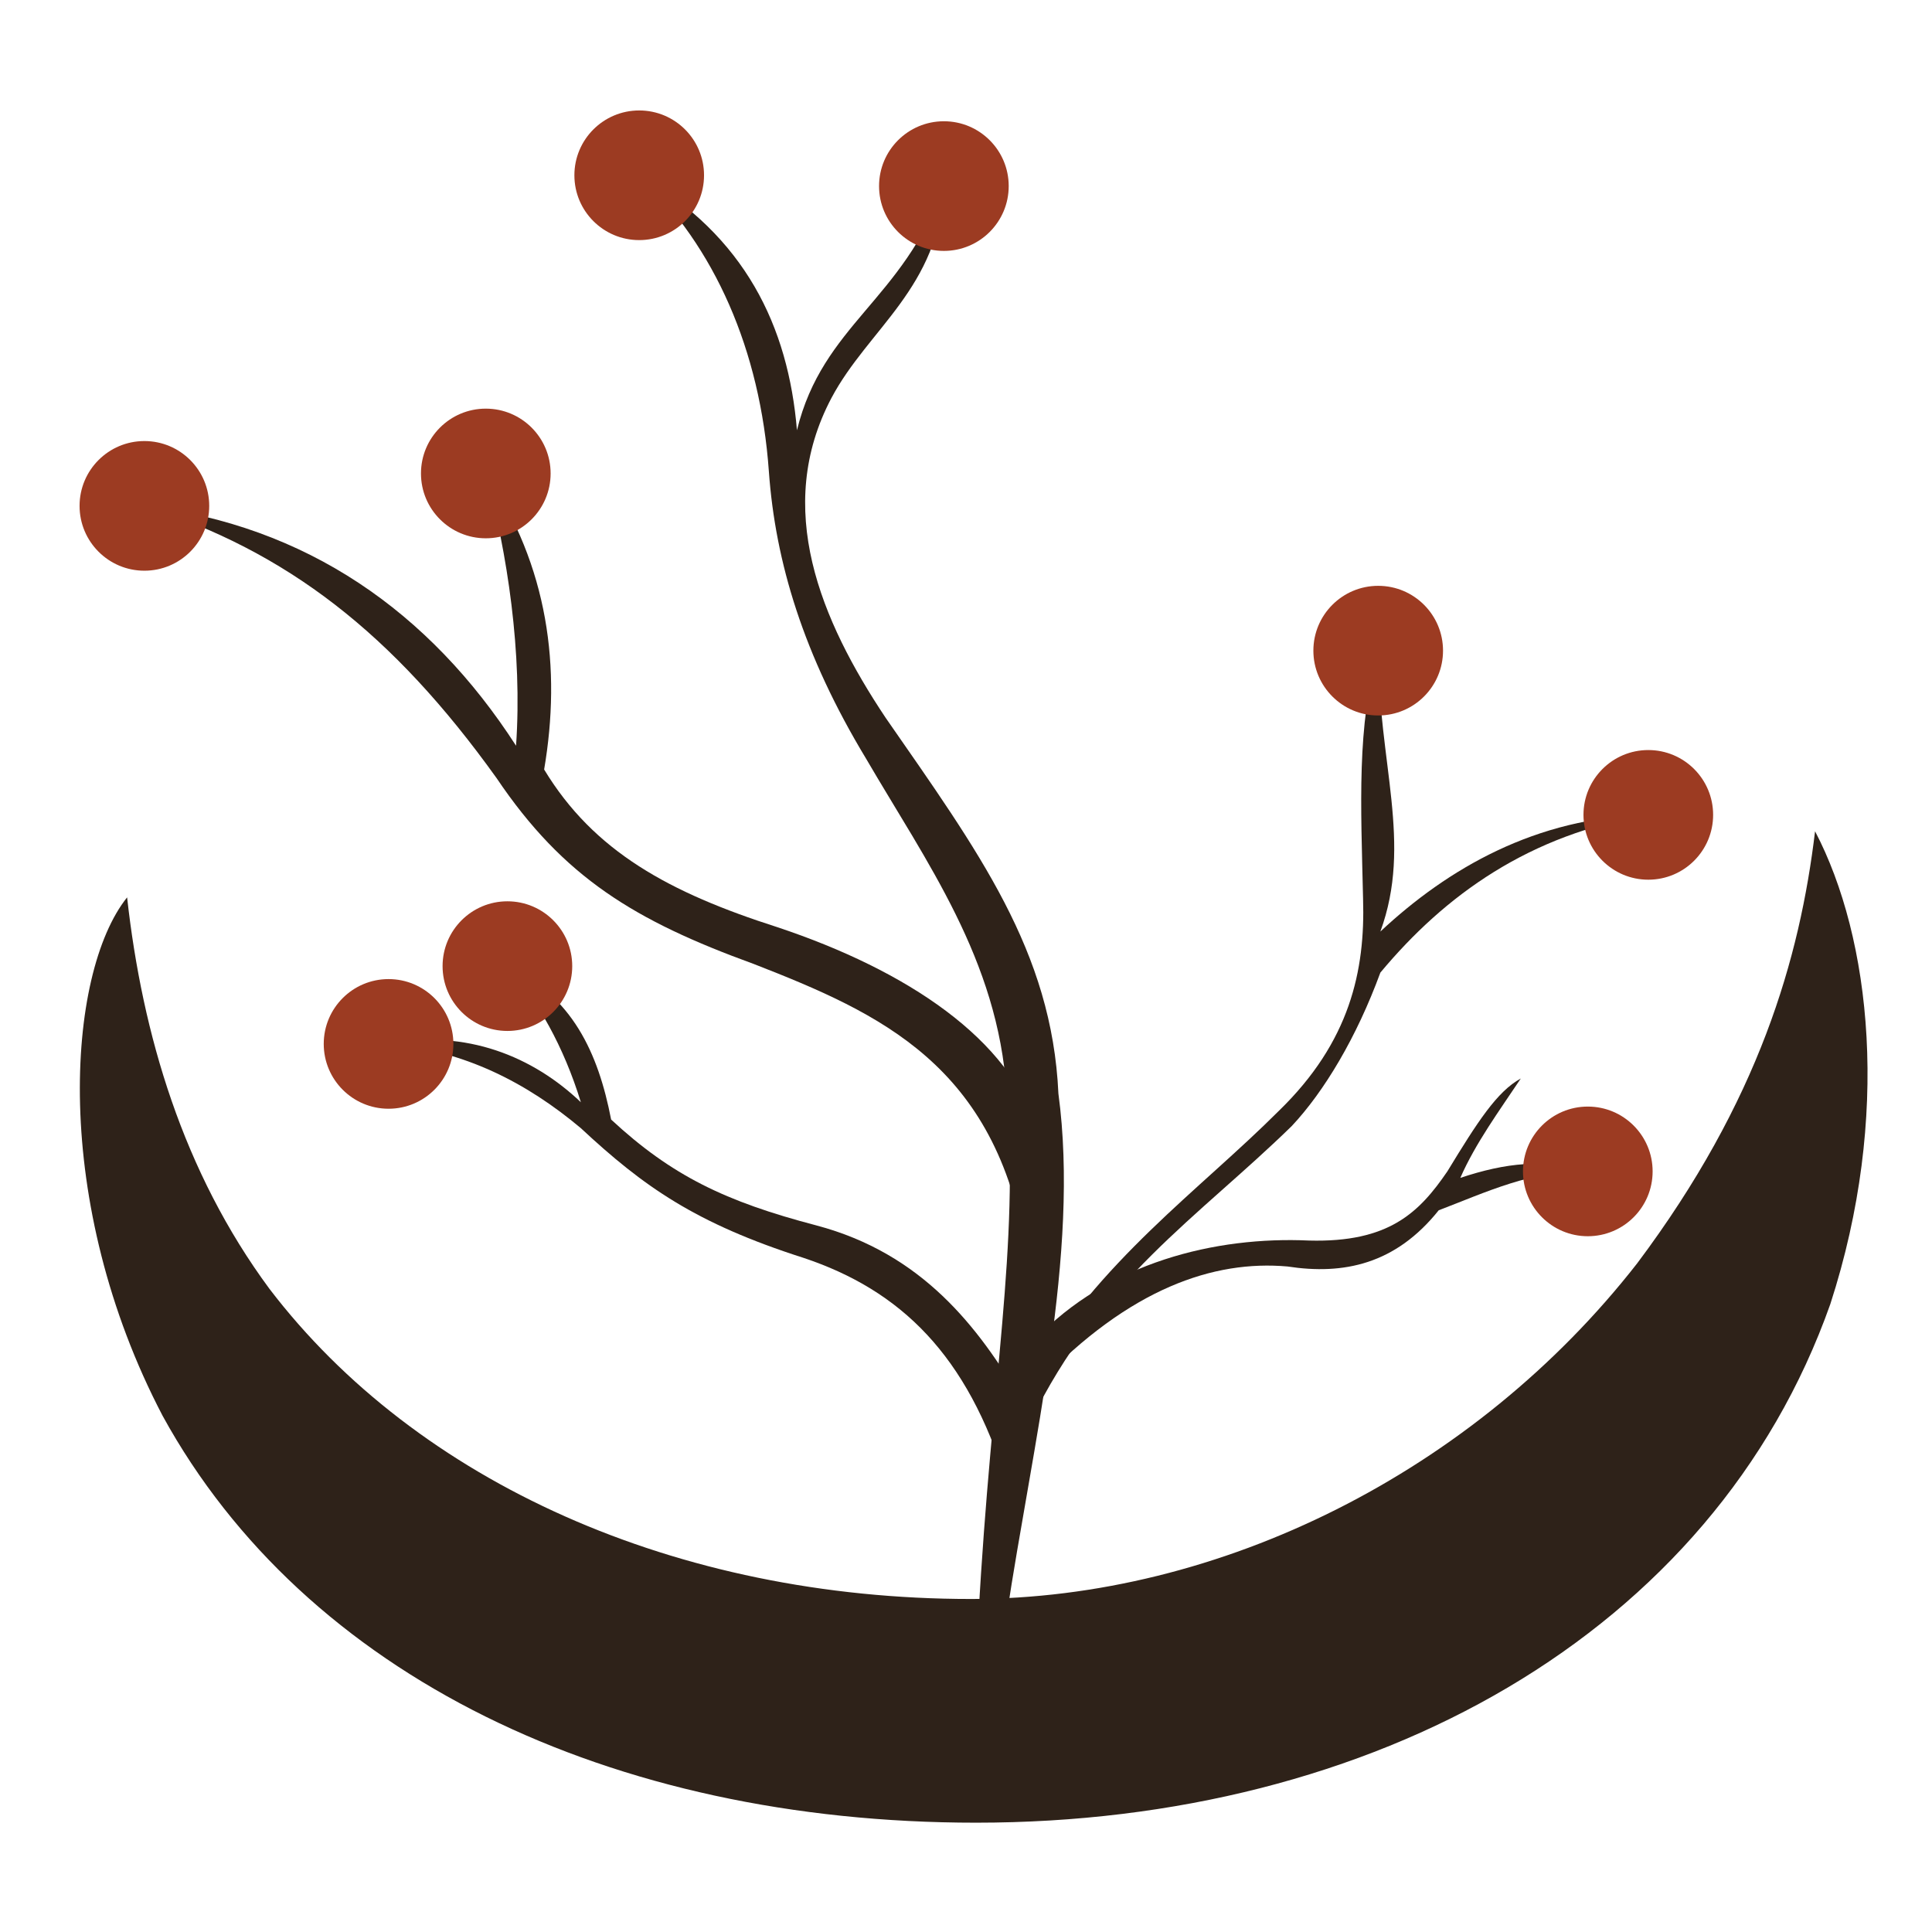
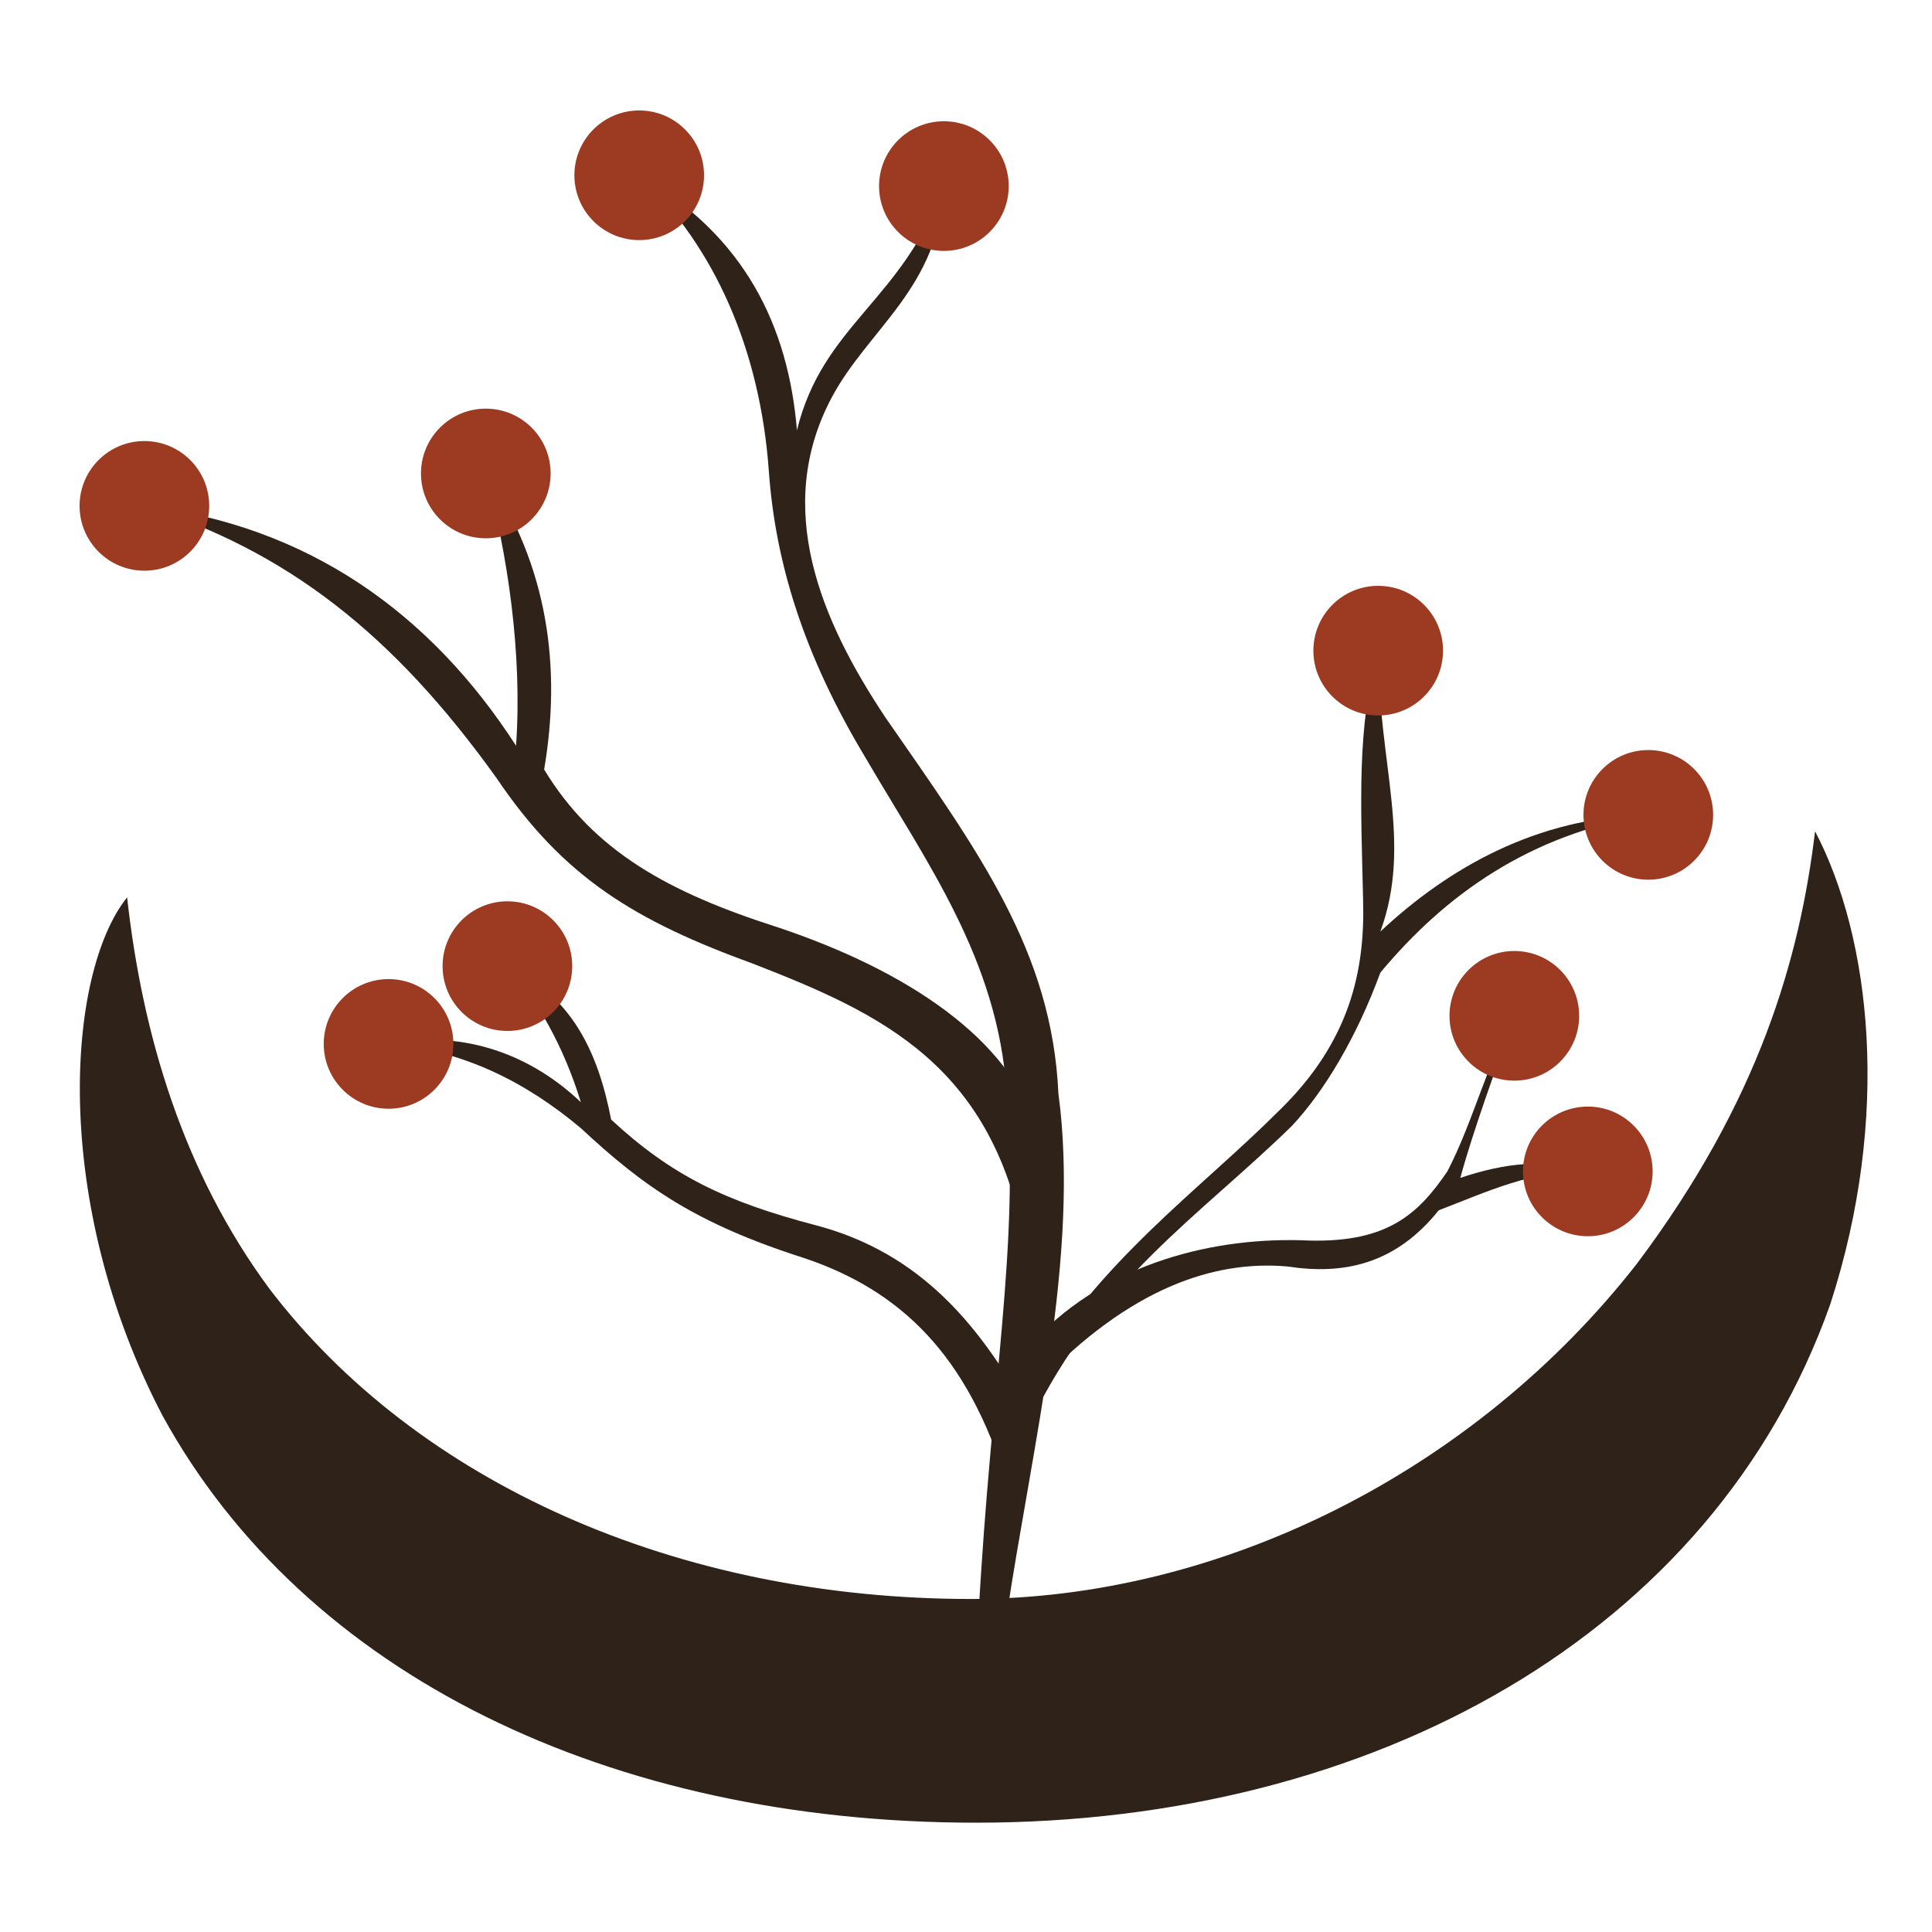
<svg xmlns="http://www.w3.org/2000/svg" viewBox="12 24.7 76 76" role="img" aria-label="Namaq">
  <path fill="#2e2219" d="M17 60 C14.6 63 14 72 18.4 80.4 C24 90.6 36 96.4 50.4 96.4 C66 96.4 79.4 89 84 76 C86.4 68.6 85.6 61.6 83.4 57.4 C82.8 62.4 81.2 68 76.4 74.4 C70 82.6 60 87.6 50.2 87.6 C38.6 87.6 28.4 83 22.6 75.4 C19.2 70.8 17.6 65.4 17 60 Z" />
  <g transform="translate(-3.06 13.49) scale(0.085)">
    <g fill="#2e2219">
      <path d="M630 880 C636 770 649 709 643 637 C639 576 606 531 578 483 C549 435 536 392 533 350 C529 294 508 246 473 213 C522 241 542 283 546 331 C558 282 595 271 614 218 C612 265 579 284 562 316 C535 367 557 419 587 464 C630 526 664 572 667 638 C677 712 655 800 643 880 Z" />
      <path d="M652 711 C638 625 585 601 526 578 C471 558 438 538 407 492 C359 425 310 387 244 366 C319 375 376 415 416 477 C419 434 412 388 402 351 C431 394 437 441 429 488 C452 526 487 545 537 561 C597 581 645 613 657 655 Z" />
      <path d="M643 818 C625 759 594 729 549 714 C499 698 475 681 446 654 C421 633 392 618 357 615 C393 608 424 621 446 642 C438 616 426 595 412 579 C442 593 454 619 460 650 C488 676 513 688 555 699 C604 712 630 746 650 780 Z" />
      <path d="M654 770 C686 715 732 683 769 646 C802 614 809 581 808 548 C807 504 805 468 815 433 C815 485 831 522 816 563 C847 534 888 510 940 509 C885 518 846 546 816 582 C805 612 790 637 775 653 C732 695 686 724 654 790 Z" />
-       <path d="M656 752 C690 716 740 704 783 706 C820 707 834 693 847 674 C861 651 870 637 881 631 C871 646 860 661 853 677 C874 670 892 668 912 674 C887 673 864 684 843 692 C823 717 799 722 773 718 C739 715 700 728 658 772 Z" />
+       <path d="M656 752 C690 716 740 704 783 706 C820 707 834 693 847 674 C859 651 866 622 878 602 C869 628 859 655 853 677 C874 670 892 668 912 674 C887 673 864 684 843 692 C823 717 799 722 773 718 C739 715 700 728 658 772 Z" />
    </g>
    <circle cx="473" cy="213" r="30" fill="#9c3b22" />
    <circle cx="614" cy="218" r="30" fill="#9c3b22" />
    <circle cx="244" cy="366" r="30" fill="#9c3b22" />
    <circle cx="402" cy="351" r="30" fill="#9c3b22" />
    <circle cx="357" cy="615" r="30" fill="#9c3b22" />
    <circle cx="412" cy="579" r="30" fill="#9c3b22" />
    <circle cx="815" cy="433" r="30" fill="#9c3b22" />
    <circle cx="940" cy="509" r="30" fill="#9c3b22" />
    <circle cx="912" cy="674" r="30" fill="#9c3b22" />
+     <circle cx="878" cy="602" r="30" fill="#9c3b22" />
  </g>
</svg>
